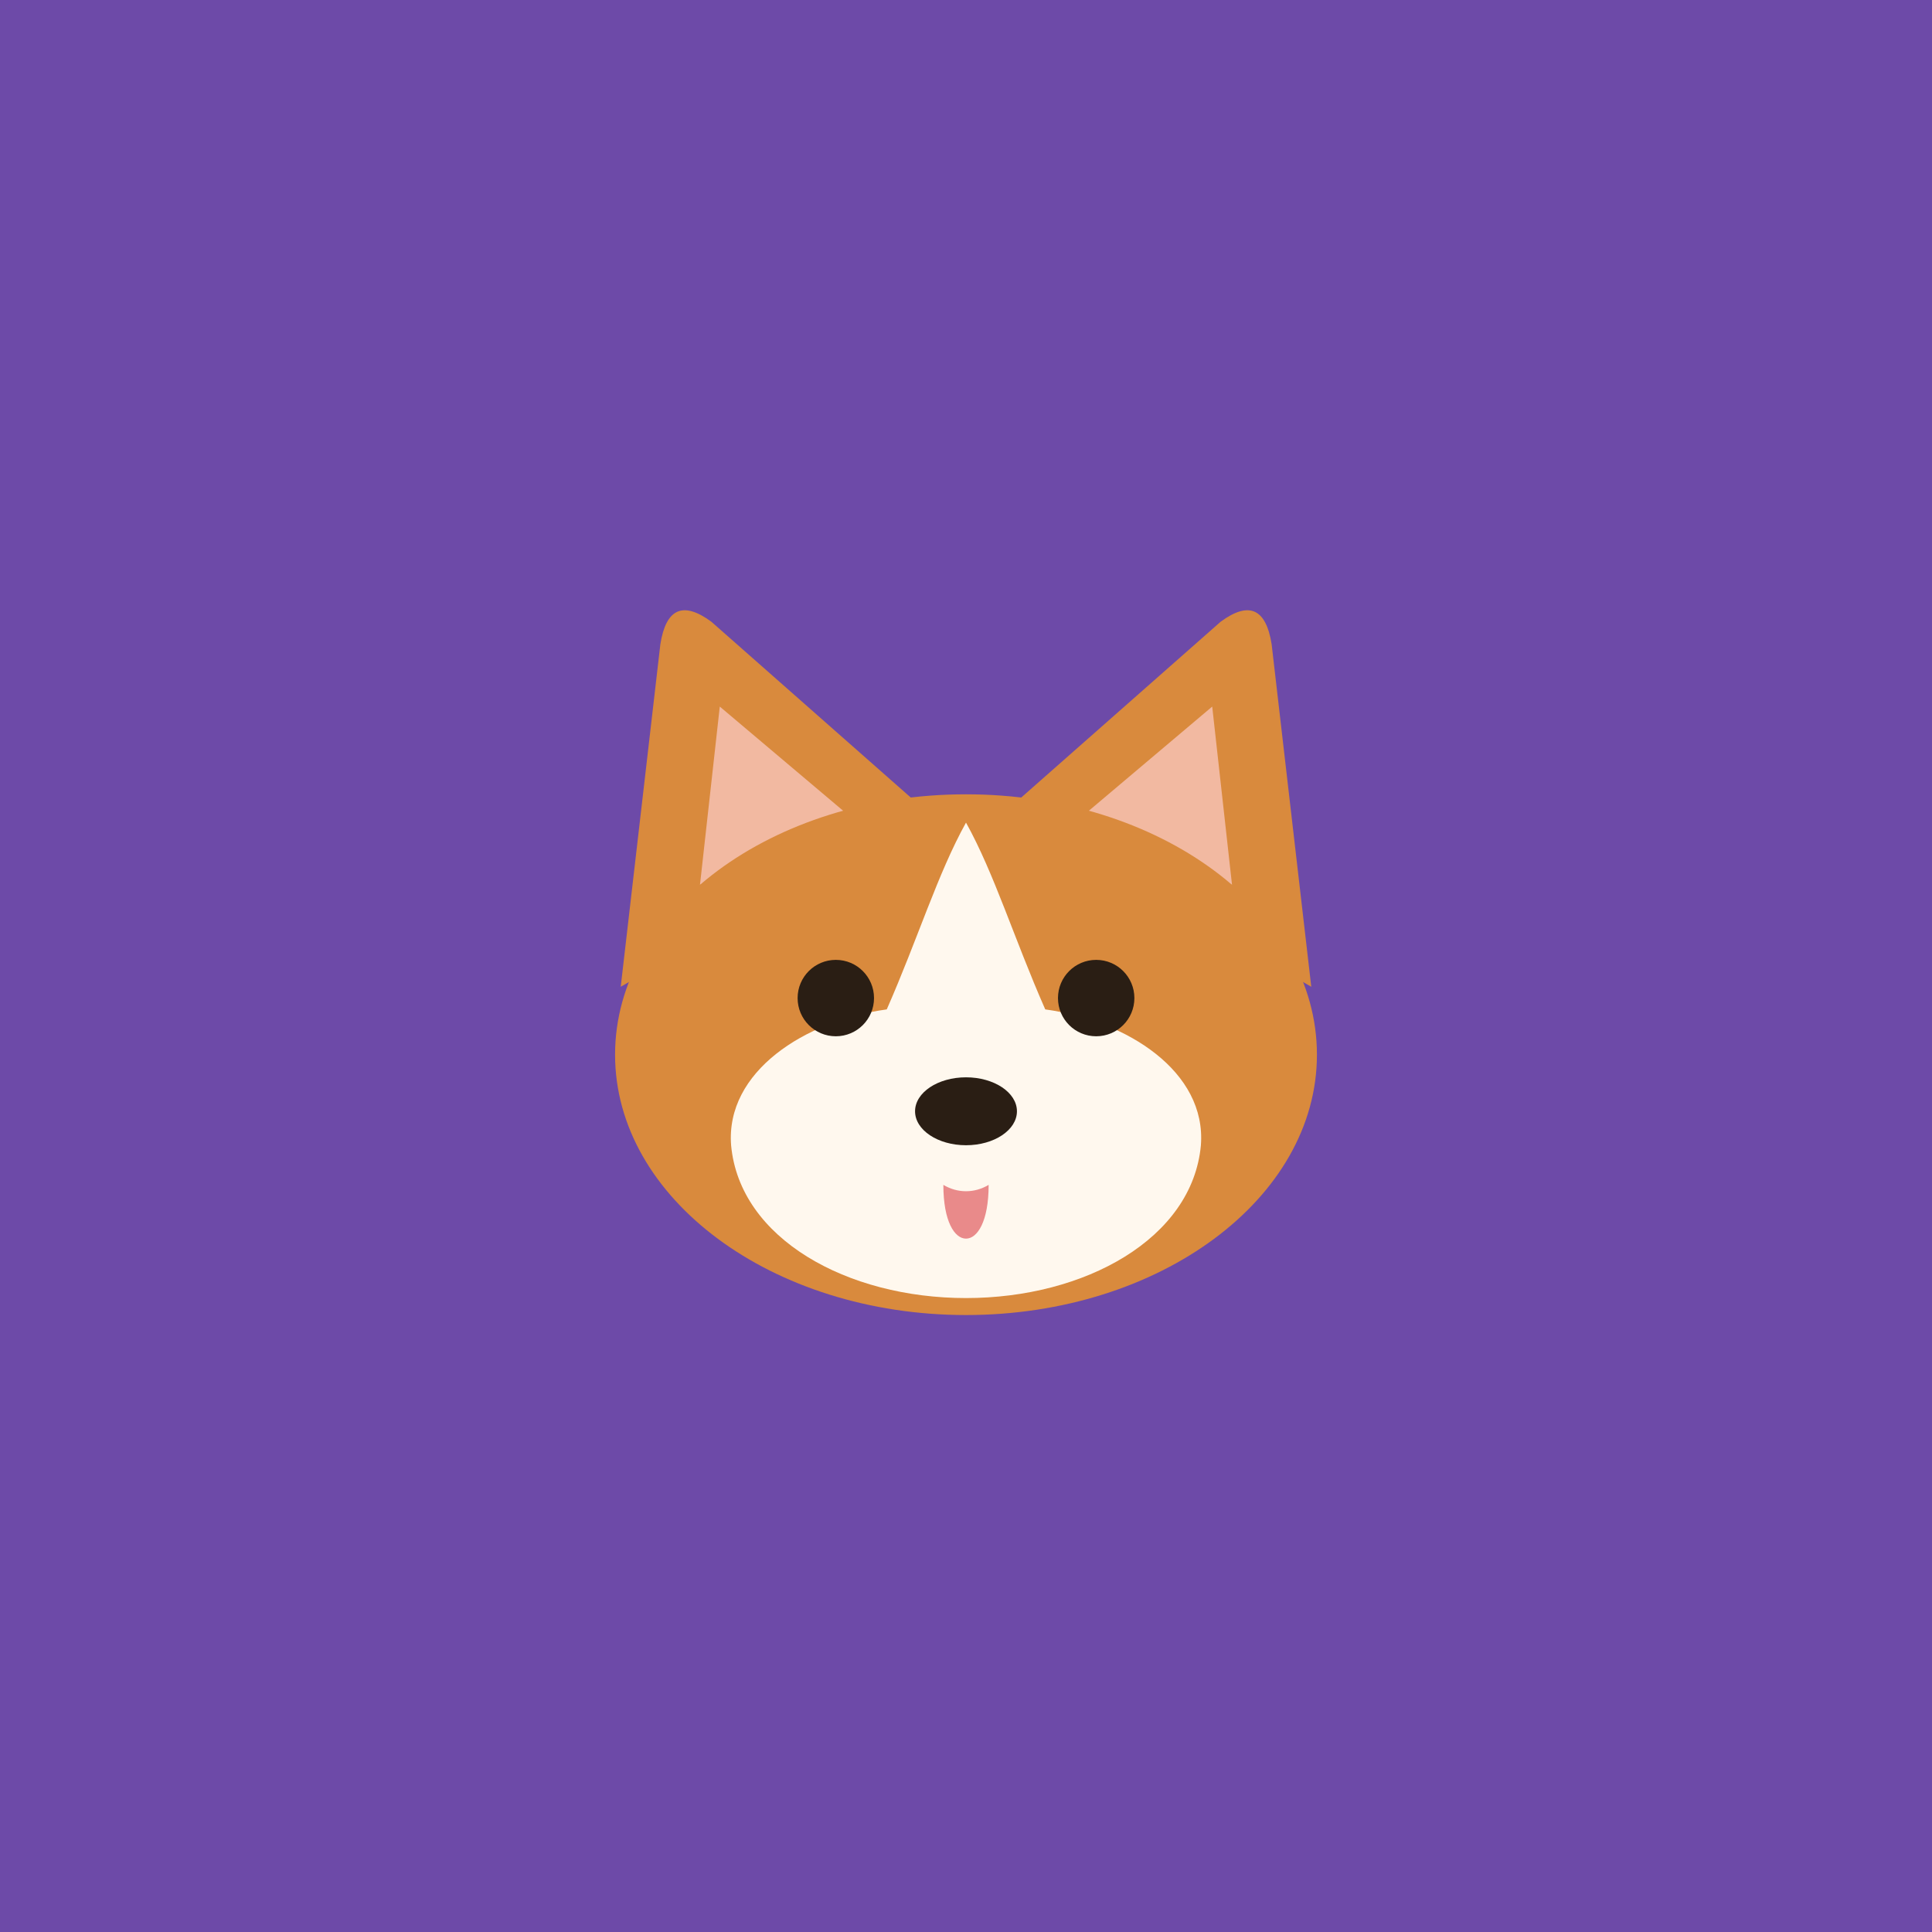
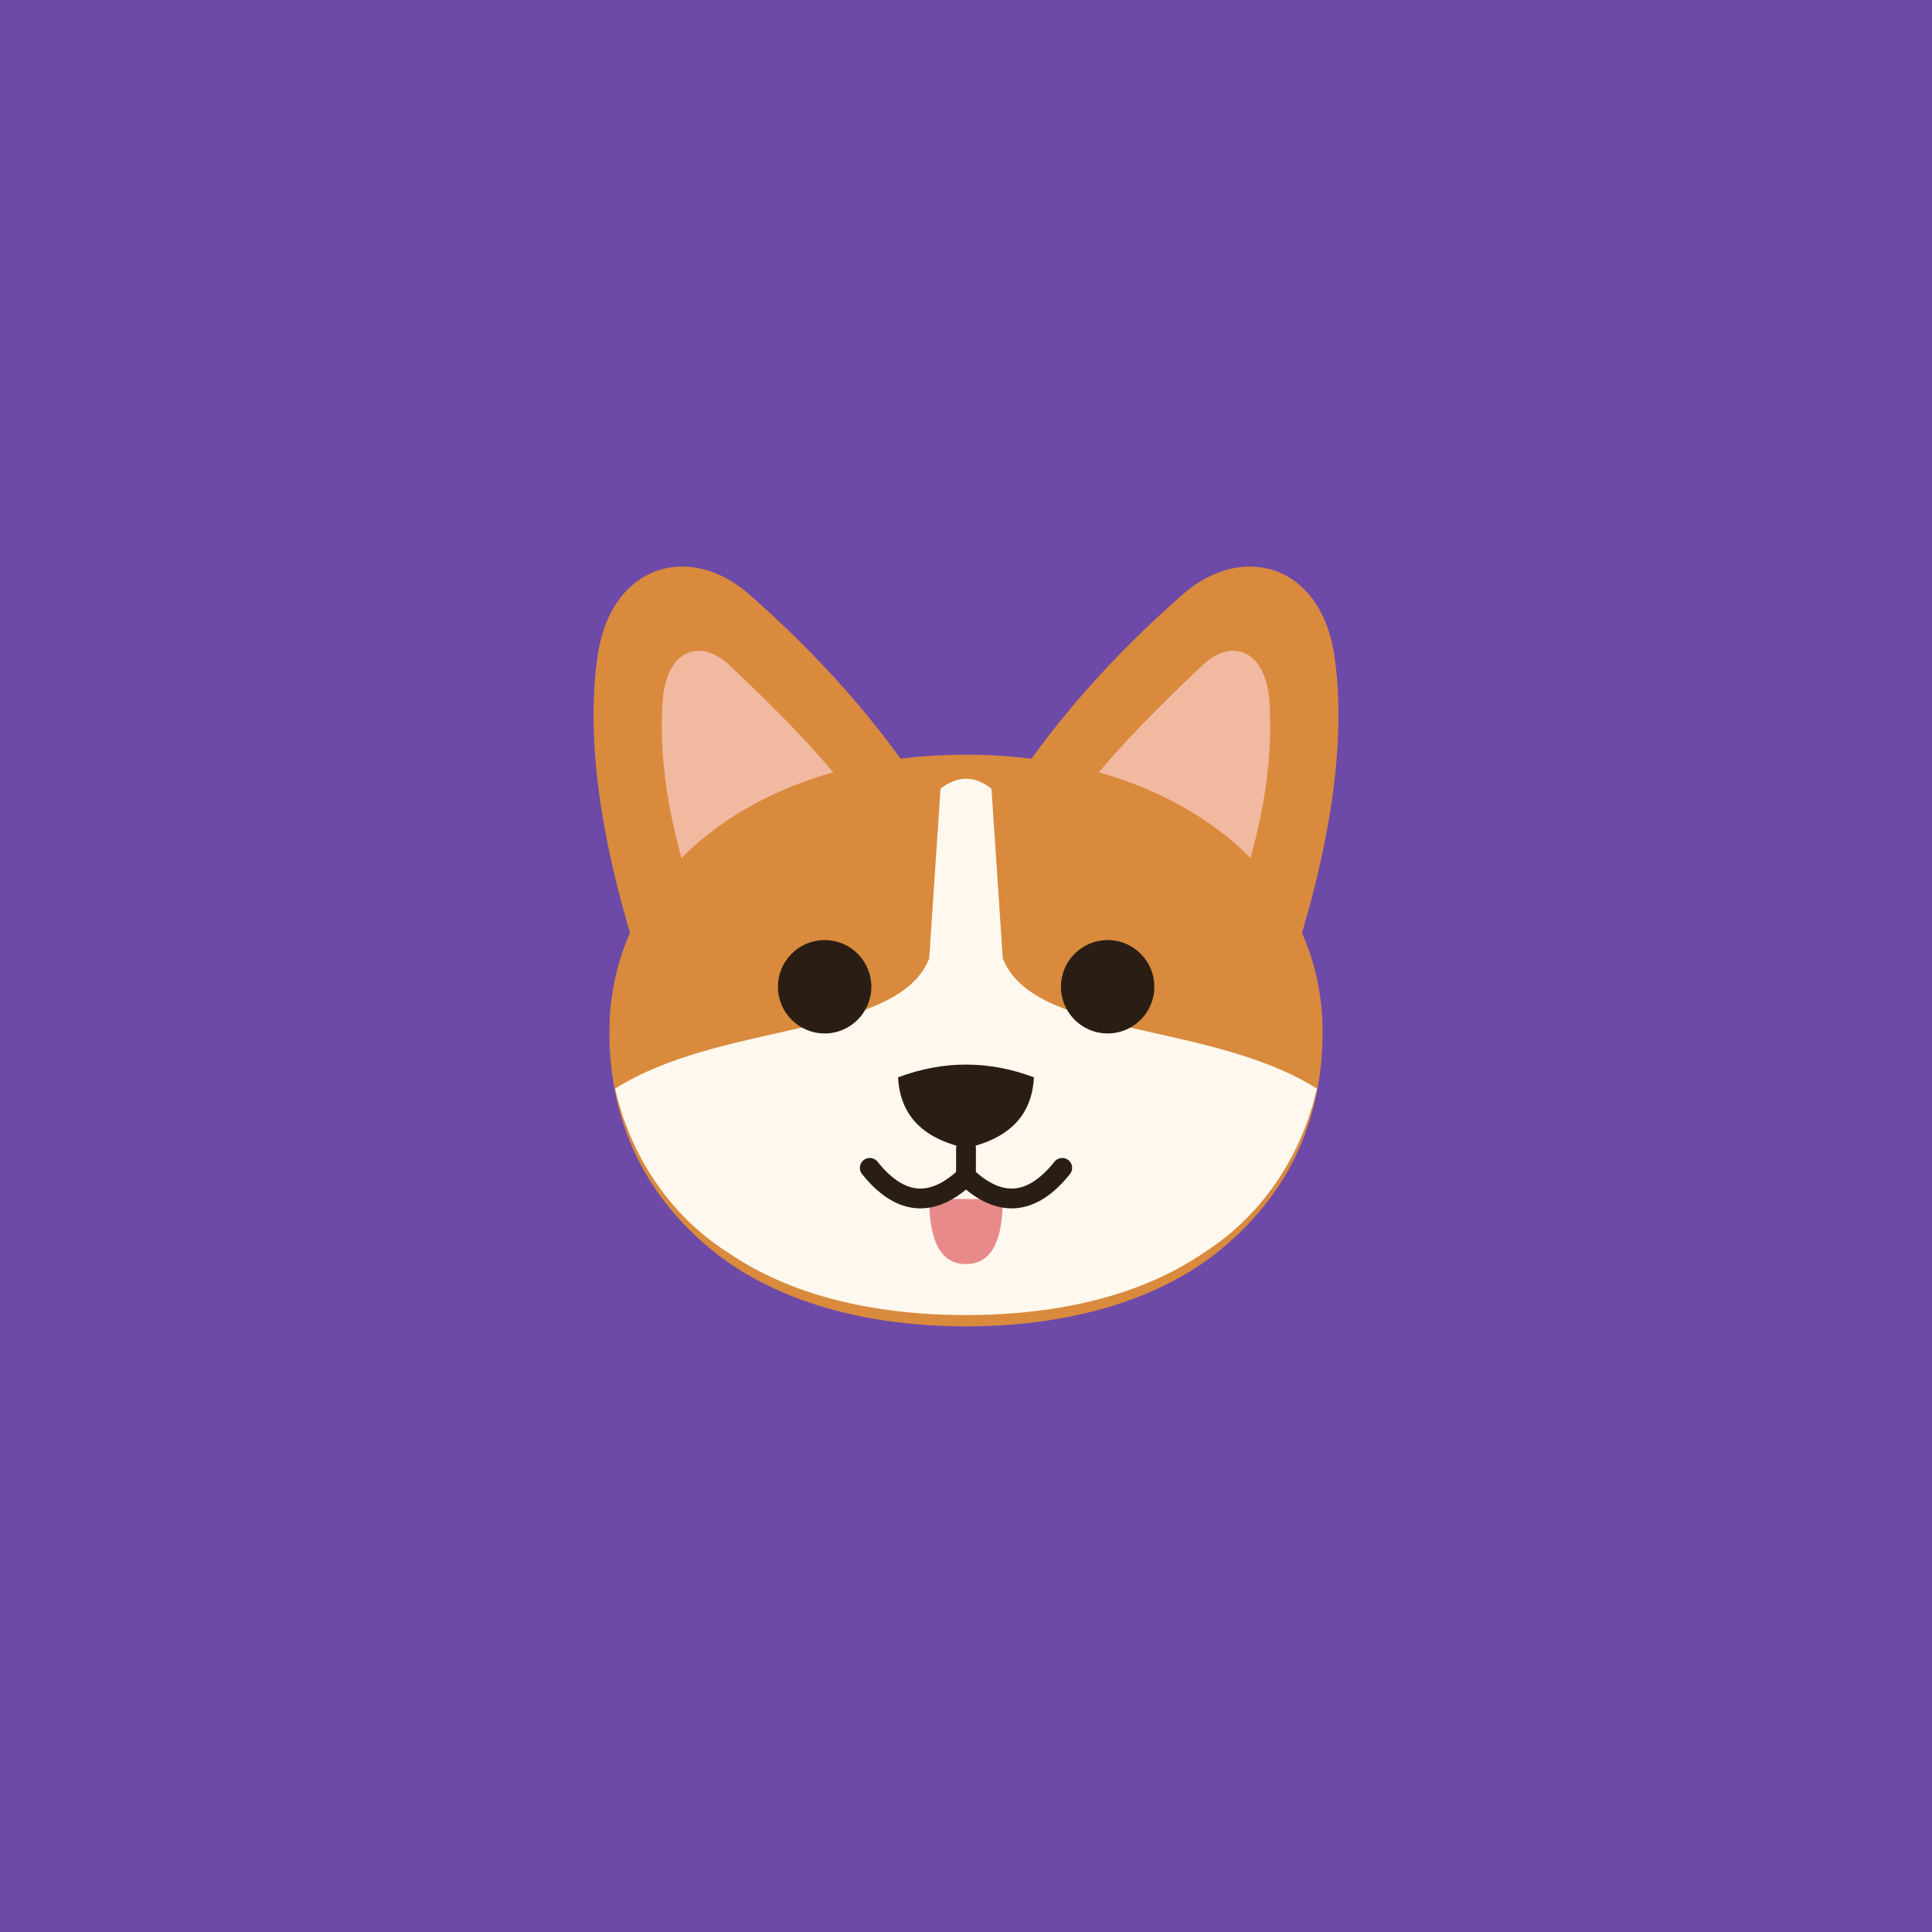
<svg xmlns="http://www.w3.org/2000/svg" viewBox="0 0 512 512">
  <rect width="512" height="512" fill="#6D4AA8" />
  <g transform="translate(136 140) scale(7.5)">
-     <path fill="#D98A3D" d="M3.8 16.2 5.2 4.1Q5.5 2.2 7 3.3L14.6 10z" />
-     <path fill="#D98A3D" d="M28.2 16.2 26.8 4.1Q26.5 2.2 25 3.3L17.4 10z" />
-     <path fill="#F2B9A1" d="M6.6 12.6 7.3 6.3 11.8 10.1z" />
-     <path fill="#F2B9A1" d="M25.4 12.6 24.7 6.3 20.2 10.1z" />
-     <ellipse fill="#D98A3D" cx="16" cy="18.6" rx="12.4" ry="9.2" />
-     <path fill="#FFF8EE" d="M16 10.4c-1 1.8-1.7 4.1-2.8 6.6-2.9.4-5.7 2.2-5.5 4.8.3 3.3 4.1 5.4 8.3 5.4s8-2.1 8.3-5.4c.2-2.6-2.6-4.4-5.5-4.8-1.1-2.5-1.8-4.8-2.8-6.6z" />
-     <circle fill="#2A1E14" cx="11.4" cy="16.6" r="1.35" />
-     <circle fill="#2A1E14" cx="20.6" cy="16.6" r="1.35" />
-     <ellipse fill="#2A1E14" cx="16" cy="20.6" rx="1.8" ry="1.2" />
-     <path fill="#E98A8A" d="M15.2 23.2c0 1.3.4 1.9.8 1.9s.8-.6.8-1.9c-.5.3-1.1.3-1.6 0z" />
+     <path class="corgi-fur" fill="#D98A3D" d="M4.6 15.8C3.2 11.6 2.5 7.6 3 4.4C3.5 1.3 6.2 0.5 8.3 2.3C10.7 4.4 13 6.9 14.8 9.8ZM27.4 15.8C28.8 11.6 29.5 7.6 29 4.4C28.5 1.3 25.8 0.5 23.7 2.3C21.3 4.4 19 6.9 17.2 9.8Z" />
+     <path class="corgi-ear" fill="#F2B9A1" d="M6.3 12.8C5.5 10.4 5.1 8 5.3 5.9C5.5 4.3 6.6 3.9 7.6 4.8C9.3 6.4 11 8.1 12.4 10ZM25.7 12.8C26.5 10.4 26.9 8 26.7 5.9C26.5 4.3 25.4 3.9 24.4 4.8C22.7 6.4 21 8.1 19.6 10Z" />
+     <path class="corgi-fur" fill="#D98A3D" d="M16 8C23.2 8 28.6 12 28.6 17.8C28.6 21.4 27 24 24.6 25.8C22.4 27.4 19.4 28.2 16 28.2C12.6 28.2 9.6 27.4 7.4 25.8C5 24 3.4 21.4 3.4 17.8C3.4 12 8.8 8 16 8Z" />
+     <path class="corgi-white" fill="#FFF8EE" d="M15.1 9.2Q16 8.5 16.9 9.2L17.3 15.2C18.4 18 24.6 17.4 28.4 19.8C27.9 22 26.6 24.2 24.4 25.6C22.2 27.1 19.3 27.8 16 27.8C12.7 27.8 9.8 27.1 7.6 25.6C5.4 24.2 4.1 22 3.6 19.8C7.4 17.4 13.6 18 14.7 15.2Z" />
+     <path class="corgi-eye" fill="#2A1E14" d="M11 14.55a1.65 1.65 0 1 0 0.01 0ZM21 14.55a1.65 1.65 0 1 0 0.01 0ZM13.6 19.4Q16 18.5 18.4 19.4Q18.3 21.4 16 21.9Q13.7 21.4 13.6 19.4Z" />
+     <path class="corgi-tongue" fill="#E98A8A" d="M14.7 23.7H17.3Q17.3 26 16 26Q14.7 26 14.7 23.7Z" />
+     <path class="corgi-mouth" stroke="#2A1E14" stroke-width="0.7" fill="none" stroke-linecap="round" d="M16 21.9V22.9M12.6 22.6Q14.2 24.6 16 22.9Q17.8 24.6 19.4 22.6" />
  </g>
</svg>
